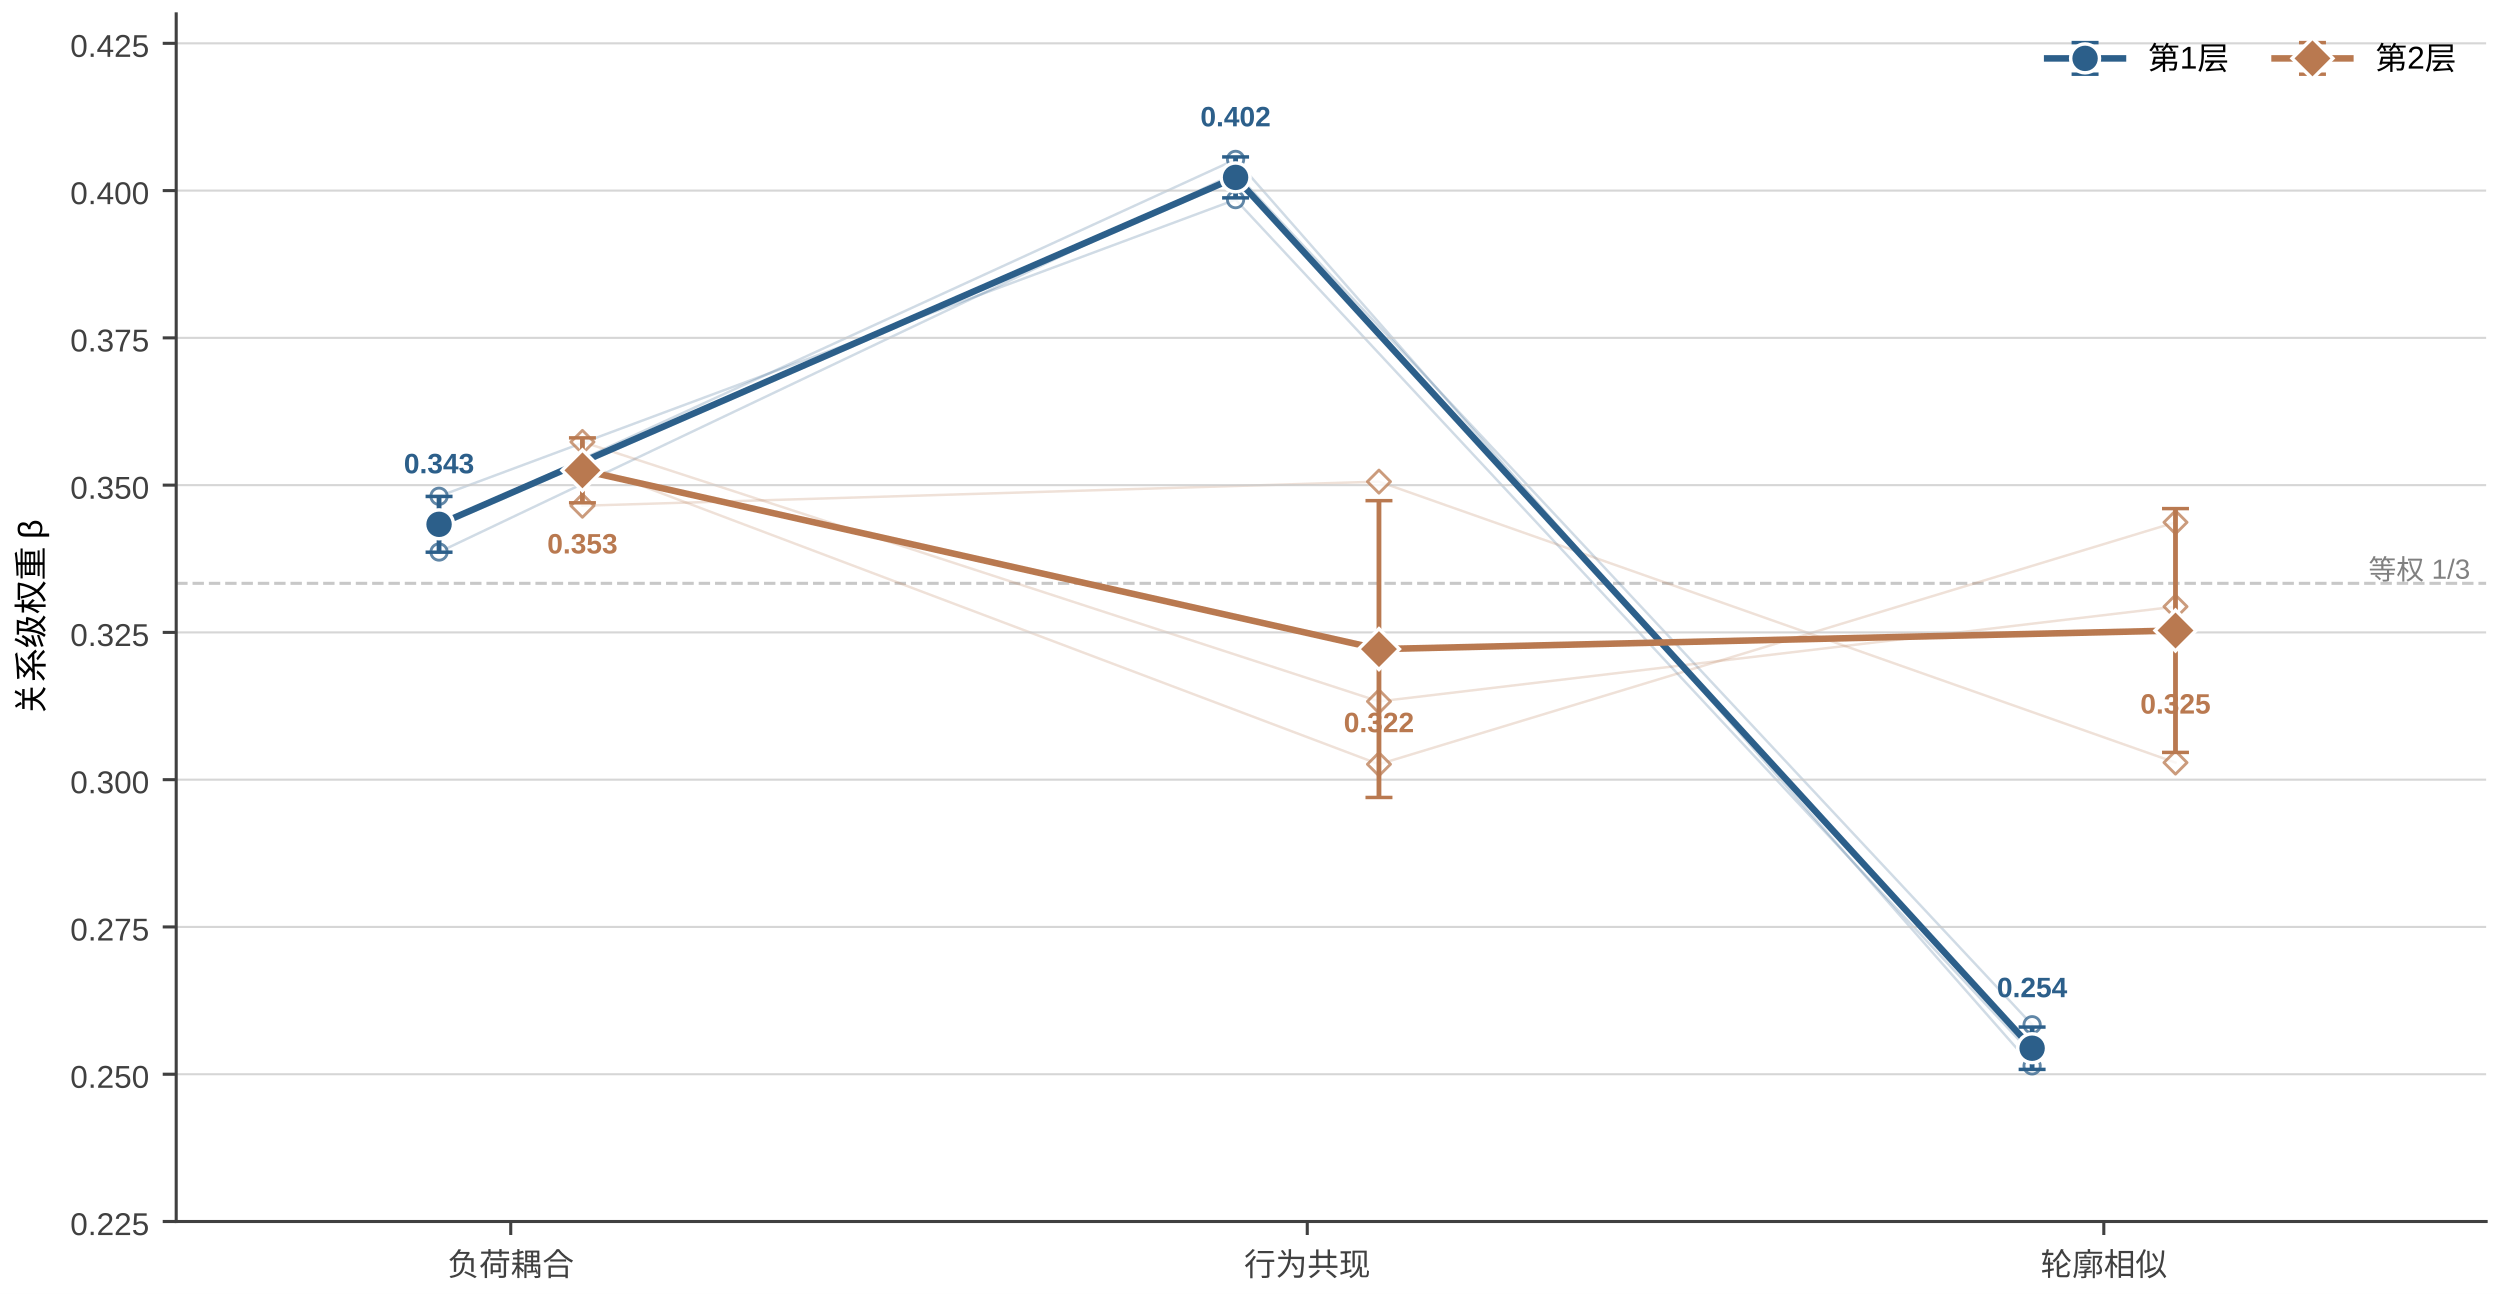
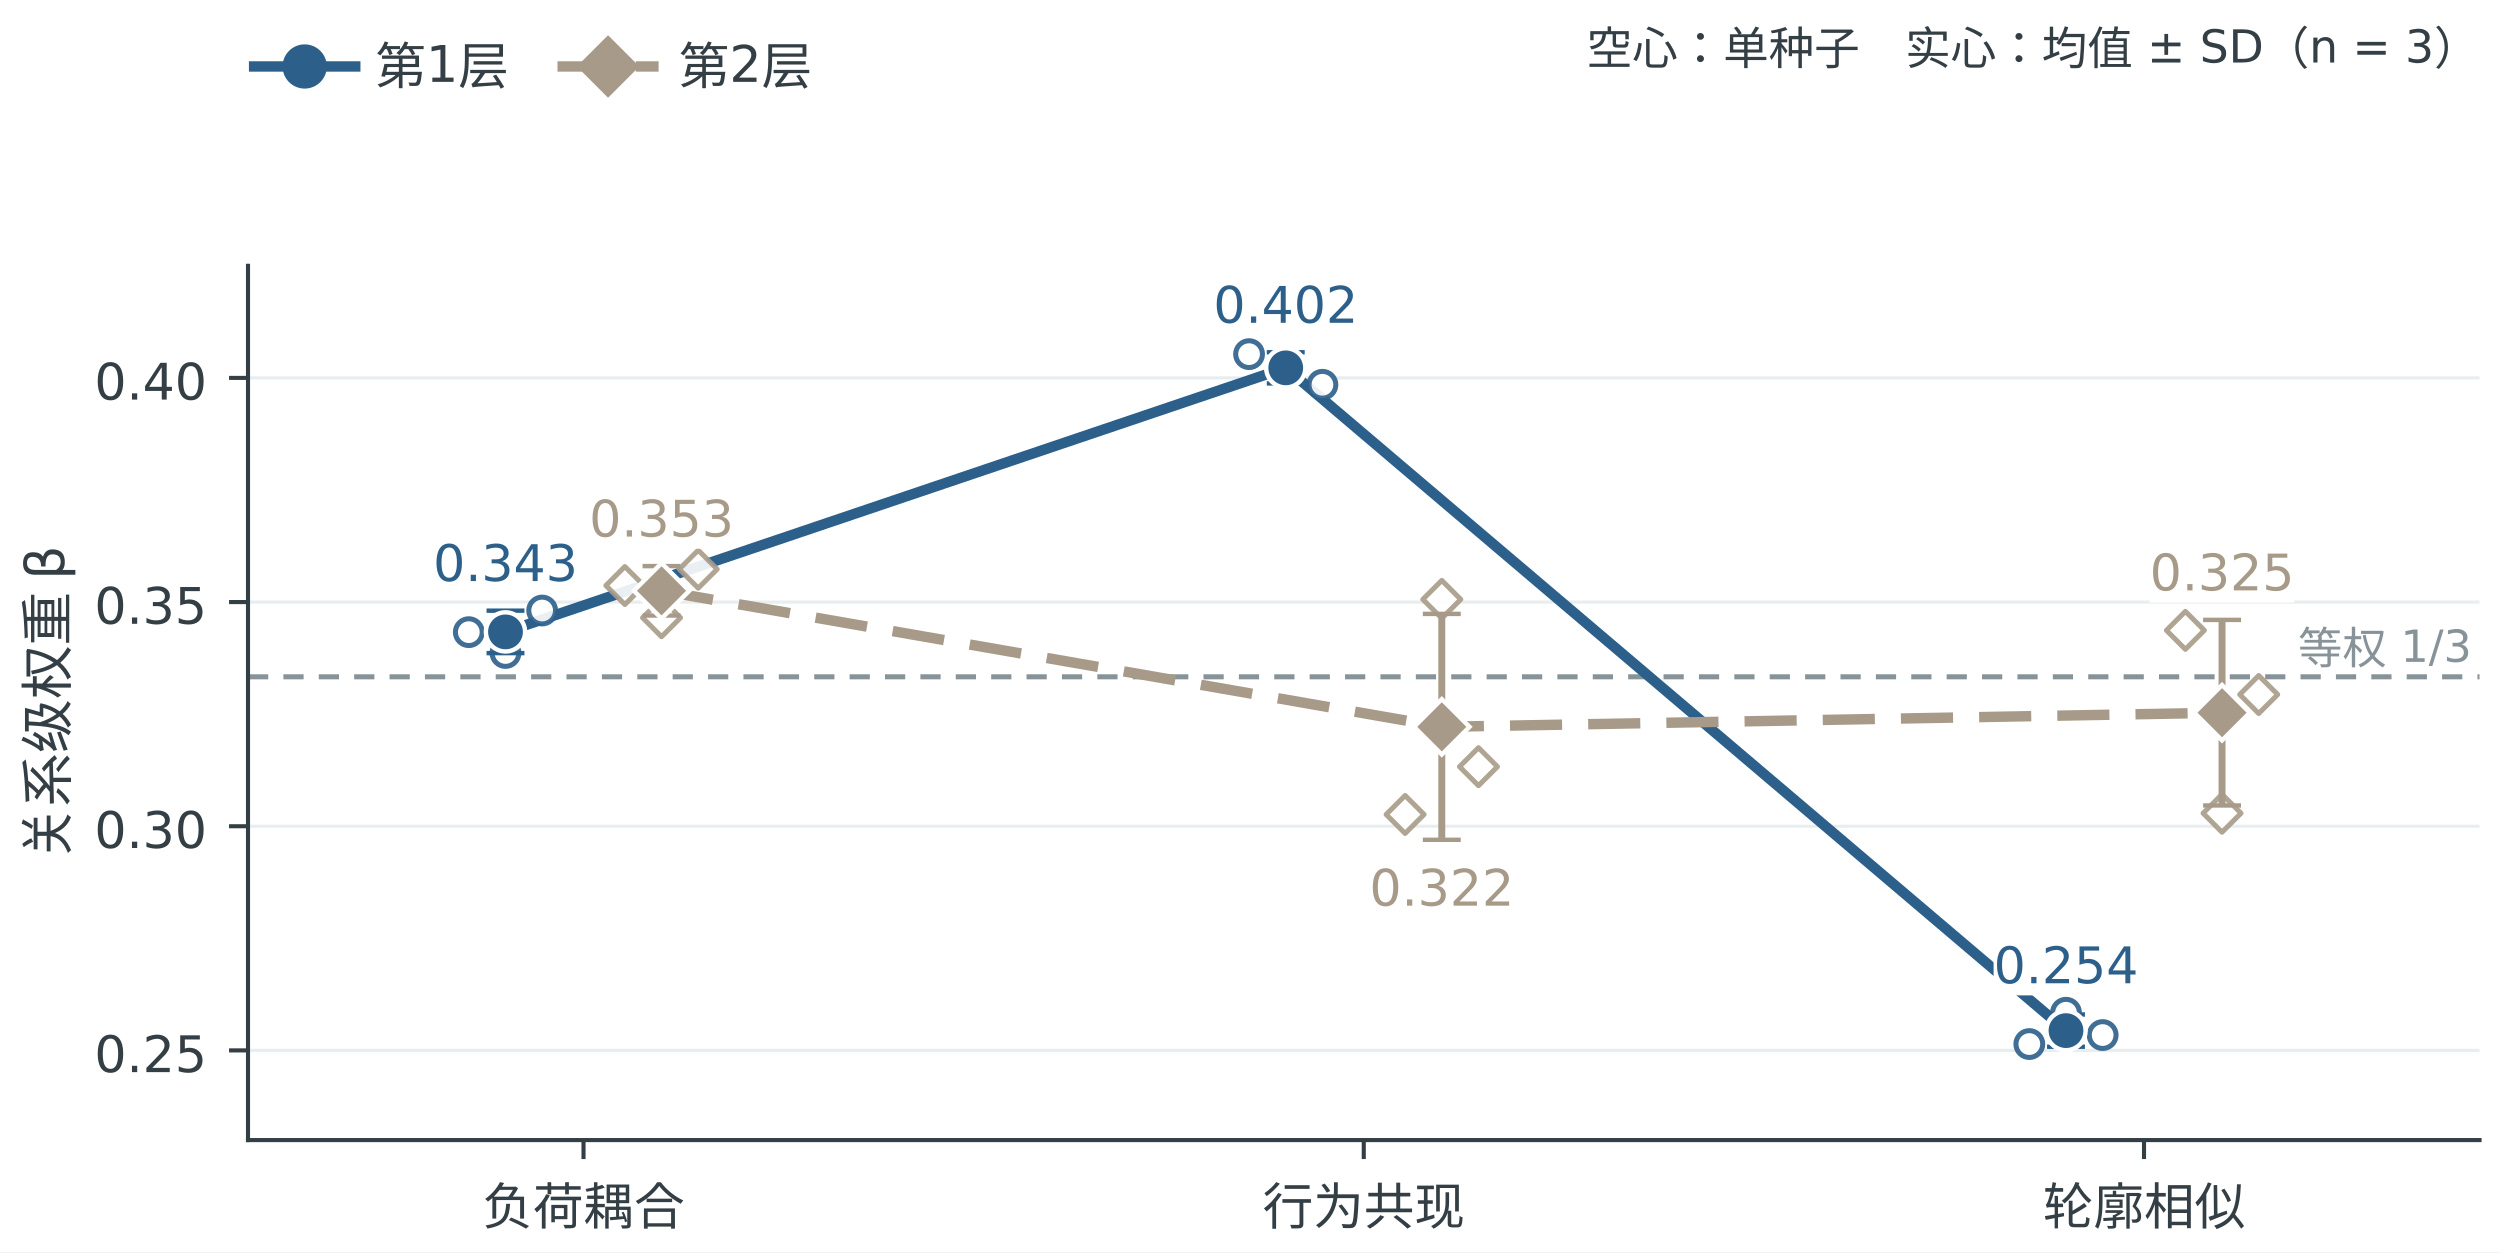
- <svg xmlns="http://www.w3.org/2000/svg" xmlns:xlink="http://www.w3.org/1999/xlink" width="649.2pt" height="336pt" viewBox="0 0 649.2 336" version="1.1">
+ <svg xmlns="http://www.w3.org/2000/svg" xmlns:xlink="http://www.w3.org/1999/xlink" width="395.609pt" height="198.15pt" viewBox="0 0 395.609 198.15" version="1.1">
  <defs>
    <style type="text/css">*{stroke-linejoin: round; stroke-linecap: butt}</style>
  </defs>
  <g id="figure_1">
    <g id="patch_1">
-       <path d="M 0 336 L 649.2 336 L 649.2 0 L 0 0 z " style="fill: #ffffff" />
+       <path d="M 0 198.15  L 395.609 198.15  L 395.609 0  L 0 0  z " style="fill: #ffffff" />
    </g>
    <g id="axes_1">
      <g id="patch_2">
-         <path d="M 45.755 317.2 L 645.6 317.2 L 645.6 3.6 L 45.755 3.6 z " style="fill: #ffffff" />
+         <path d="M 39.245 180.41  L 392.369 180.41  L 392.369 42.062  L 39.245 42.062  z " style="fill: #ffffff" />
      </g>
      <g id="line2d_1">
-         <path d="M 45.755 151.476 L 645.6 151.476 " clip-path="url(#pd5daa76cca)" style="fill: none; stroke-dasharray: 2.96,1.28; stroke-dashoffset: 0; stroke: #c8c8c8; stroke-width: 0.8" />
-       </g>
-       <g id="line2d_2">
-         <path d="M 114.014 136.249 L 320.856 41.389 L 527.699 276.79 " clip-path="url(#pd5daa76cca)" style="fill: none; stroke: #2c5f8a; stroke-opacity: 0.22; stroke-width: 0.65; stroke-linecap: square" />
-       </g>
-       <g id="line2d_3">
-         <path d="M 114.014 143.354 L 320.856 44.972 L 527.699 266.103 " clip-path="url(#pd5daa76cca)" style="fill: none; stroke: #2c5f8a; stroke-opacity: 0.22; stroke-width: 0.65; stroke-linecap: square" />
-       </g>
-       <g id="line2d_4">
-         <path d="M 114.014 128.869 L 320.856 51.841 L 527.699 273.718 " clip-path="url(#pd5daa76cca)" style="fill: none; stroke: #2c5f8a; stroke-opacity: 0.22; stroke-width: 0.65; stroke-linecap: square" />
-       </g>
-       <g id="line2d_5">
-         <path d="M 151.245 120.339 L 358.088 198.457 L 564.931 135.633 " clip-path="url(#pd5daa76cca)" style="fill: none; stroke: #b97950; stroke-opacity: 0.22; stroke-width: 0.65; stroke-linecap: square" />
-       </g>
-       <g id="line2d_6">
-         <path d="M 151.245 131.331 L 358.088 125.067 L 564.931 198.03 " clip-path="url(#pd5daa76cca)" style="fill: none; stroke: #b97950; stroke-opacity: 0.22; stroke-width: 0.65; stroke-linecap: square" />
-       </g>
-       <g id="line2d_7">
-         <path d="M 151.245 114.758 L 358.088 182.147 L 564.931 157.523 " clip-path="url(#pd5daa76cca)" style="fill: none; stroke: #b97950; stroke-opacity: 0.22; stroke-width: 0.65; stroke-linecap: square" />
+         <path d="M 39.245 107.097  L 392.369 107.097  " clip-path="url(#pd8fd4ea7d4)" style="fill: none; stroke-dasharray: 3.2,2.4; stroke-dashoffset: 0; stroke: #879399; stroke-width: 0.8" />
      </g>
      <g id="matplotlib.axis_1">
        <g id="xtick_1">
-           <g id="line2d_8">
+           <g id="line2d_2">
            <defs>
-               <path id="m47d4a06d30" d="M 0 0 L 0 3.5 " style="stroke: #404040; stroke-width: 0.8" />
+               <path id="m398179fef2" d="M 0 0  L 0 3  " style="stroke: #343e45; stroke-width: 0.65" />
            </defs>
            <g>
-               <use xlink:href="#m47d4a06d30" x="132.629" y="317.2" style="fill: #404040; stroke: #404040; stroke-width: 0.8" />
+               <use xlink:href="#m398179fef2" x="92.337" y="180.41" style="fill: #343e45; stroke: #343e45; stroke-width: 0.65" />
            </g>
          </g>
          <g id="text_1">
-             <text style="font-size: 8.2px; font-family: 'PingFang SC', 'Arial', 'Helvetica', 'DejaVu Sans', sans-serif; text-anchor: middle; fill: #404040" x="132.629" y="331.252" transform="rotate(-0 132.6294 331.2515)">负荷耦合</text>
+             <text style="font-size: 8px; font-family: 'PingFang SC', 'Arial Unicode MS', 'DejaVu Sans', sans-serif; text-anchor: middle; fill: #343e45" x="92.337" y="193.79" transform="rotate(-0 92.3373 193.79)">负荷耦合</text>
          </g>
        </g>
        <g id="xtick_2">
-           <g id="line2d_9">
-             <g>
-               <use xlink:href="#m47d4a06d30" x="339.472" y="317.2" style="fill: #404040; stroke: #404040; stroke-width: 0.8" />
+           <g id="line2d_3">
+             <g>
+               <use xlink:href="#m398179fef2" x="215.807" y="180.41" style="fill: #343e45; stroke: #343e45; stroke-width: 0.65" />
            </g>
          </g>
          <g id="text_2">
-             <text style="font-size: 8.2px; font-family: 'PingFang SC', 'Arial', 'Helvetica', 'DejaVu Sans', sans-serif; text-anchor: middle; fill: #404040" x="339.472" y="331.252" transform="rotate(-0 339.4722 331.2515)">行为共现</text>
+             <text style="font-size: 8px; font-family: 'PingFang SC', 'Arial Unicode MS', 'DejaVu Sans', sans-serif; text-anchor: middle; fill: #343e45" x="215.807" y="193.79" transform="rotate(-0 215.8072 193.79)">行为共现</text>
          </g>
        </g>
        <g id="xtick_3">
-           <g id="line2d_10">
-             <g>
-               <use xlink:href="#m47d4a06d30" x="546.315" y="317.2" style="fill: #404040; stroke: #404040; stroke-width: 0.8" />
+           <g id="line2d_4">
+             <g>
+               <use xlink:href="#m398179fef2" x="339.277" y="180.41" style="fill: #343e45; stroke: #343e45; stroke-width: 0.65" />
            </g>
          </g>
          <g id="text_3">
-             <text style="font-size: 8.2px; font-family: 'PingFang SC', 'Arial', 'Helvetica', 'DejaVu Sans', sans-serif; text-anchor: middle; fill: #404040" x="546.315" y="331.252" transform="rotate(-0 546.315 331.2515)">轮廓相似</text>
+             <text style="font-size: 8px; font-family: 'PingFang SC', 'Arial Unicode MS', 'DejaVu Sans', sans-serif; text-anchor: middle; fill: #343e45" x="339.277" y="193.79" transform="rotate(-0 339.2772 193.79)">轮廓相似</text>
          </g>
        </g>
      </g>
      <g id="matplotlib.axis_2">
        <g id="ytick_1">
+           <g id="line2d_5">
+             <path d="M 39.245 166.22  L 392.369 166.22  " clip-path="url(#pd8fd4ea7d4)" style="fill: none; stroke: #e8edf0; stroke-width: 0.5; stroke-linecap: square" />
+           </g>
+           <g id="line2d_6">
+             <defs>
+               <path id="m102db1f73b" d="M 0 0  L -3 0  " style="stroke: #343e45; stroke-width: 0.65" />
+             </defs>
+             <g>
+               <use xlink:href="#m102db1f73b" x="39.245" y="166.22" style="fill: #343e45; stroke: #343e45; stroke-width: 0.65" />
+             </g>
+           </g>
+           <g id="text_4">
+             <text style="font-size: 8px; font-family: 'PingFang SC', 'Arial Unicode MS', 'DejaVu Sans', sans-serif; text-anchor: end; fill: #343e45" x="32.745" y="169.66" transform="rotate(-0 32.74523 169.6605)">0.25</text>
+           </g>
+         </g>
+         <g id="ytick_2">
+           <g id="line2d_7">
+             <path d="M 39.245 130.747  L 392.369 130.747  " clip-path="url(#pd8fd4ea7d4)" style="fill: none; stroke: #e8edf0; stroke-width: 0.5; stroke-linecap: square" />
+           </g>
+           <g id="line2d_8">
+             <g>
+               <use xlink:href="#m102db1f73b" x="39.245" y="130.747" style="fill: #343e45; stroke: #343e45; stroke-width: 0.65" />
+             </g>
+           </g>
+           <g id="text_5">
+             <text style="font-size: 8px; font-family: 'PingFang SC', 'Arial Unicode MS', 'DejaVu Sans', sans-serif; text-anchor: end; fill: #343e45" x="32.745" y="134.187" transform="rotate(-0 32.74523 134.1866)">0.30</text>
+           </g>
+         </g>
+         <g id="ytick_3">
+           <g id="line2d_9">
+             <path d="M 39.245 95.273  L 392.369 95.273  " clip-path="url(#pd8fd4ea7d4)" style="fill: none; stroke: #e8edf0; stroke-width: 0.5; stroke-linecap: square" />
+           </g>
+           <g id="line2d_10">
+             <g>
+               <use xlink:href="#m102db1f73b" x="39.245" y="95.273" style="fill: #343e45; stroke: #343e45; stroke-width: 0.65" />
+             </g>
+           </g>
+           <g id="text_6">
+             <text style="font-size: 8px; font-family: 'PingFang SC', 'Arial Unicode MS', 'DejaVu Sans', sans-serif; text-anchor: end; fill: #343e45" x="32.745" y="98.713" transform="rotate(-0 32.74523 98.71277)">0.35</text>
+           </g>
+         </g>
+         <g id="ytick_4">
          <g id="line2d_11">
-             <path d="M 45.755 317.2 L 645.6 317.2 " clip-path="url(#pd5daa76cca)" style="fill: none; stroke: #c8c8c8; stroke-opacity: 0.75; stroke-width: 0.55; stroke-linecap: square" />
+             <path d="M 39.245 59.799  L 392.369 59.799  " clip-path="url(#pd8fd4ea7d4)" style="fill: none; stroke: #e8edf0; stroke-width: 0.5; stroke-linecap: square" />
          </g>
          <g id="line2d_12">
-             <defs>
-               <path id="m611f88347b" d="M 0 0 L -3.5 0 " style="stroke: #404040; stroke-width: 0.8" />
-             </defs>
-             <g>
-               <use xlink:href="#m611f88347b" x="45.755" y="317.2" style="fill: #404040; stroke: #404040; stroke-width: 0.8" />
-             </g>
-           </g>
-           <g id="text_4">
-             <text style="font-size: 8.2px; font-family: 'PingFang SC', 'Arial', 'Helvetica', 'DejaVu Sans', sans-serif; text-anchor: end; fill: #404040" x="38.755" y="320.726" transform="rotate(-0 38.75544 320.7255)">0.225</text>
-           </g>
-         </g>
-         <g id="ytick_2">
-           <g id="line2d_13">
-             <path d="M 45.755 278.956 L 645.6 278.956 " clip-path="url(#pd5daa76cca)" style="fill: none; stroke: #c8c8c8; stroke-opacity: 0.75; stroke-width: 0.55; stroke-linecap: square" />
-           </g>
-           <g id="line2d_14">
-             <g>
-               <use xlink:href="#m611f88347b" x="45.755" y="278.956" style="fill: #404040; stroke: #404040; stroke-width: 0.8" />
-             </g>
-           </g>
-           <g id="text_5">
-             <text style="font-size: 8.2px; font-family: 'PingFang SC', 'Arial', 'Helvetica', 'DejaVu Sans', sans-serif; text-anchor: end; fill: #404040" x="38.755" y="282.482" transform="rotate(-0 38.75544 282.4817)">0.250</text>
-           </g>
-         </g>
-         <g id="ytick_3">
-           <g id="line2d_15">
-             <path d="M 45.755 240.712 L 645.6 240.712 " clip-path="url(#pd5daa76cca)" style="fill: none; stroke: #c8c8c8; stroke-opacity: 0.75; stroke-width: 0.55; stroke-linecap: square" />
-           </g>
-           <g id="line2d_16">
-             <g>
-               <use xlink:href="#m611f88347b" x="45.755" y="240.712" style="fill: #404040; stroke: #404040; stroke-width: 0.8" />
-             </g>
-           </g>
-           <g id="text_6">
-             <text style="font-size: 8.2px; font-family: 'PingFang SC', 'Arial', 'Helvetica', 'DejaVu Sans', sans-serif; text-anchor: end; fill: #404040" x="38.755" y="244.238" transform="rotate(-0 38.75544 244.2378)">0.275</text>
-           </g>
-         </g>
-         <g id="ytick_4">
-           <g id="line2d_17">
-             <path d="M 45.755 202.468 L 645.6 202.468 " clip-path="url(#pd5daa76cca)" style="fill: none; stroke: #c8c8c8; stroke-opacity: 0.75; stroke-width: 0.55; stroke-linecap: square" />
-           </g>
-           <g id="line2d_18">
-             <g>
-               <use xlink:href="#m611f88347b" x="45.755" y="202.468" style="fill: #404040; stroke: #404040; stroke-width: 0.8" />
+             <g>
+               <use xlink:href="#m102db1f73b" x="39.245" y="59.799" style="fill: #343e45; stroke: #343e45; stroke-width: 0.65" />
            </g>
          </g>
          <g id="text_7">
-             <text style="font-size: 8.2px; font-family: 'PingFang SC', 'Arial', 'Helvetica', 'DejaVu Sans', sans-serif; text-anchor: end; fill: #404040" x="38.755" y="205.994" transform="rotate(-0 38.75544 205.994)">0.300</text>
-           </g>
-         </g>
-         <g id="ytick_5">
-           <g id="line2d_19">
-             <path d="M 45.755 164.224 L 645.6 164.224 " clip-path="url(#pd5daa76cca)" style="fill: none; stroke: #c8c8c8; stroke-opacity: 0.75; stroke-width: 0.55; stroke-linecap: square" />
-           </g>
-           <g id="line2d_20">
-             <g>
-               <use xlink:href="#m611f88347b" x="45.755" y="164.224" style="fill: #404040; stroke: #404040; stroke-width: 0.8" />
-             </g>
-           </g>
-           <g id="text_8">
-             <text style="font-size: 8.2px; font-family: 'PingFang SC', 'Arial', 'Helvetica', 'DejaVu Sans', sans-serif; text-anchor: end; fill: #404040" x="38.755" y="167.75" transform="rotate(-0 38.75544 167.7501)">0.325</text>
-           </g>
-         </g>
-         <g id="ytick_6">
-           <g id="line2d_21">
-             <path d="M 45.755 125.98 L 645.6 125.98 " clip-path="url(#pd5daa76cca)" style="fill: none; stroke: #c8c8c8; stroke-opacity: 0.75; stroke-width: 0.55; stroke-linecap: square" />
-           </g>
-           <g id="line2d_22">
-             <g>
-               <use xlink:href="#m611f88347b" x="45.755" y="125.98" style="fill: #404040; stroke: #404040; stroke-width: 0.8" />
-             </g>
-           </g>
-           <g id="text_9">
-             <text style="font-size: 8.2px; font-family: 'PingFang SC', 'Arial', 'Helvetica', 'DejaVu Sans', sans-serif; text-anchor: end; fill: #404040" x="38.755" y="129.506" transform="rotate(-0 38.75544 129.5063)">0.350</text>
-           </g>
-         </g>
-         <g id="ytick_7">
-           <g id="line2d_23">
-             <path d="M 45.755 87.736 L 645.6 87.736 " clip-path="url(#pd5daa76cca)" style="fill: none; stroke: #c8c8c8; stroke-opacity: 0.75; stroke-width: 0.55; stroke-linecap: square" />
-           </g>
-           <g id="line2d_24">
-             <g>
-               <use xlink:href="#m611f88347b" x="45.755" y="87.736" style="fill: #404040; stroke: #404040; stroke-width: 0.8" />
-             </g>
-           </g>
-           <g id="text_10">
-             <text style="font-size: 8.2px; font-family: 'PingFang SC', 'Arial', 'Helvetica', 'DejaVu Sans', sans-serif; text-anchor: end; fill: #404040" x="38.755" y="91.262" transform="rotate(-0 38.75544 91.26246)">0.375</text>
-           </g>
-         </g>
-         <g id="ytick_8">
-           <g id="line2d_25">
-             <path d="M 45.755 49.493 L 645.6 49.493 " clip-path="url(#pd5daa76cca)" style="fill: none; stroke: #c8c8c8; stroke-opacity: 0.75; stroke-width: 0.55; stroke-linecap: square" />
-           </g>
-           <g id="line2d_26">
-             <g>
-               <use xlink:href="#m611f88347b" x="45.755" y="49.493" style="fill: #404040; stroke: #404040; stroke-width: 0.8" />
-             </g>
-           </g>
-           <g id="text_11">
-             <text style="font-size: 8.2px; font-family: 'PingFang SC', 'Arial', 'Helvetica', 'DejaVu Sans', sans-serif; text-anchor: end; fill: #404040" x="38.755" y="53.019" transform="rotate(-0 38.75544 53.01861)">0.400</text>
-           </g>
-         </g>
-         <g id="ytick_9">
-           <g id="line2d_27">
-             <path d="M 45.755 11.249 L 645.6 11.249 " clip-path="url(#pd5daa76cca)" style="fill: none; stroke: #c8c8c8; stroke-opacity: 0.75; stroke-width: 0.55; stroke-linecap: square" />
-           </g>
-           <g id="line2d_28">
-             <g>
-               <use xlink:href="#m611f88347b" x="45.755" y="11.249" style="fill: #404040; stroke: #404040; stroke-width: 0.8" />
-             </g>
-           </g>
-           <g id="text_12">
-             <text style="font-size: 8.2px; font-family: 'PingFang SC', 'Arial', 'Helvetica', 'DejaVu Sans', sans-serif; text-anchor: end; fill: #404040" x="38.755" y="14.775" transform="rotate(-0 38.75544 14.77477)">0.425</text>
-           </g>
-         </g>
-         <g id="text_13">
-           <text style="font-size: 8.8px; font-family: 'PingFang SC', 'Arial', 'Helvetica', 'DejaVu Sans', sans-serif; text-anchor: middle" x="11.168" y="160.4" transform="rotate(-90 11.168 160.3998)">关系级权重 β</text>
-         </g>
+             <text style="font-size: 8px; font-family: 'PingFang SC', 'Arial Unicode MS', 'DejaVu Sans', sans-serif; text-anchor: end; fill: #343e45" x="32.745" y="63.239" transform="rotate(-0 32.74523 63.23892)">0.40</text>
+           </g>
+         </g>
+         <g id="text_8">
+           <text style="font-size: 8.5px; font-family: 'PingFang SC', 'Arial Unicode MS', 'DejaVu Sans', sans-serif; text-anchor: middle; fill: #343e45" x="10.55" y="111.236" transform="rotate(-90 10.55 111.236)">关系级权重 β</text>
+         </g>
+       </g>
+       <g id="line2d_13">
+         <path d="M 79.99 99.993  L 203.46 58.21  L 326.93 163.089  " clip-path="url(#pd8fd4ea7d4)" style="fill: none; stroke: #2c5f8a; stroke-width: 1.65; stroke-linecap: square" />
+       </g>
+       <g id="line2d_14">
+         <path d="M 104.684 93.493  L 228.154 115.019  L 351.624 112.78  " clip-path="url(#pd8fd4ea7d4)" style="fill: none; stroke-dasharray: 8.25,4.125; stroke-dashoffset: 0; stroke: #a89a88; stroke-width: 1.65" />
+       </g>
+       <g id="patch_3">
+         <path d="M 39.245 180.41  L 39.245 42.062  " style="fill: none; stroke: #343e45; stroke-width: 0.65; stroke-linejoin: miter; stroke-linecap: square" />
+       </g>
+       <g id="patch_4">
+         <path d="M 39.245 180.41  L 392.369 180.41  " style="fill: none; stroke: #343e45; stroke-width: 0.65; stroke-linejoin: miter; stroke-linecap: square" />
+       </g>
+       <g id="text_9">
+         <text style="font-size: 7px; font-family: 'PingFang SC', 'Arial Unicode MS', 'DejaVu Sans', sans-serif; text-anchor: end; fill: #879399" x="391.135" y="105.053" transform="rotate(-0 391.1345 105.0532)">等权 1/3</text>
      </g>
      <g id="PathCollection_1">
        <defs>
-           <path id="m53125a7968" d="M 0 2.121 C 0.563 2.121 1.102 1.898 1.5 1.5 C 1.898 1.102 2.121 0.563 2.121 0 C 2.121 -0.563 1.898 -1.102 1.5 -1.5 C 1.102 -1.898 0.563 -2.121 0 -2.121 C -0.563 -2.121 -1.102 -1.898 -1.5 -1.5 C -1.898 -1.102 -2.121 -0.563 -2.121 0 C -2.121 0.563 -1.898 1.102 -1.5 1.5 C -1.102 1.898 -0.563 2.121 0 2.121 z " style="stroke: #2c5f8a; stroke-opacity: 0.75; stroke-width: 0.75" />
-         </defs>
-         <g clip-path="url(#pd5daa76cca)">
-           <use xlink:href="#m53125a7968" x="114.014" y="136.249" style="fill: #ffffff; fill-opacity: 0.75; stroke: #2c5f8a; stroke-opacity: 0.75; stroke-width: 0.75" />
-           <use xlink:href="#m53125a7968" x="320.856" y="41.389" style="fill: #ffffff; fill-opacity: 0.75; stroke: #2c5f8a; stroke-opacity: 0.75; stroke-width: 0.75" />
-           <use xlink:href="#m53125a7968" x="527.699" y="276.79" style="fill: #ffffff; fill-opacity: 0.75; stroke: #2c5f8a; stroke-opacity: 0.75; stroke-width: 0.75" />
+           <path id="ma3644c5099" d="M 0 2.121  C 0.563 2.121 1.102 1.898 1.5 1.5  C 1.898 1.102 2.121 0.563 2.121 0  C 2.121 -0.563 1.898 -1.102 1.5 -1.5  C 1.102 -1.898 0.563 -2.121 0 -2.121  C -0.563 -2.121 -1.102 -1.898 -1.5 -1.5  C -1.898 -1.102 -2.121 -0.563 -2.121 0  C -2.121 0.563 -1.898 1.102 -1.5 1.5  C -1.102 1.898 -0.563 2.121 0 2.121  z " style="stroke: #2c5f8a; stroke-opacity: 0.9; stroke-width: 0.8" />
+         </defs>
+         <g clip-path="url(#pd8fd4ea7d4)">
+           <use xlink:href="#ma3644c5099" x="74.187" y="100.035" style="fill: #ffffff; fill-opacity: 0.9; stroke: #2c5f8a; stroke-opacity: 0.9; stroke-width: 0.8" />
+           <use xlink:href="#ma3644c5099" x="197.657" y="56.041" style="fill: #ffffff; fill-opacity: 0.9; stroke: #2c5f8a; stroke-opacity: 0.9; stroke-width: 0.8" />
+           <use xlink:href="#ma3644c5099" x="321.127" y="165.216" style="fill: #ffffff; fill-opacity: 0.9; stroke: #2c5f8a; stroke-opacity: 0.9; stroke-width: 0.8" />
        </g>
      </g>
      <g id="PathCollection_2">
-         <g clip-path="url(#pd5daa76cca)">
-           <use xlink:href="#m53125a7968" x="114.014" y="143.354" style="fill: #ffffff; fill-opacity: 0.75; stroke: #2c5f8a; stroke-opacity: 0.75; stroke-width: 0.75" />
-           <use xlink:href="#m53125a7968" x="320.856" y="44.972" style="fill: #ffffff; fill-opacity: 0.75; stroke: #2c5f8a; stroke-opacity: 0.75; stroke-width: 0.75" />
-           <use xlink:href="#m53125a7968" x="527.699" y="266.103" style="fill: #ffffff; fill-opacity: 0.75; stroke: #2c5f8a; stroke-opacity: 0.75; stroke-width: 0.75" />
+         <g clip-path="url(#pd8fd4ea7d4)">
+           <use xlink:href="#ma3644c5099" x="79.99" y="103.33" style="fill: #ffffff; fill-opacity: 0.9; stroke: #2c5f8a; stroke-opacity: 0.9; stroke-width: 0.8" />
+           <use xlink:href="#ma3644c5099" x="203.46" y="57.702" style="fill: #ffffff; fill-opacity: 0.9; stroke: #2c5f8a; stroke-opacity: 0.9; stroke-width: 0.8" />
+           <use xlink:href="#ma3644c5099" x="326.93" y="160.26" style="fill: #ffffff; fill-opacity: 0.9; stroke: #2c5f8a; stroke-opacity: 0.9; stroke-width: 0.8" />
        </g>
      </g>
      <g id="PathCollection_3">
-         <g clip-path="url(#pd5daa76cca)">
-           <use xlink:href="#m53125a7968" x="114.014" y="128.869" style="fill: #ffffff; fill-opacity: 0.75; stroke: #2c5f8a; stroke-opacity: 0.75; stroke-width: 0.75" />
-           <use xlink:href="#m53125a7968" x="320.856" y="51.841" style="fill: #ffffff; fill-opacity: 0.75; stroke: #2c5f8a; stroke-opacity: 0.75; stroke-width: 0.75" />
-           <use xlink:href="#m53125a7968" x="527.699" y="273.718" style="fill: #ffffff; fill-opacity: 0.75; stroke: #2c5f8a; stroke-opacity: 0.75; stroke-width: 0.75" />
+         <g clip-path="url(#pd8fd4ea7d4)">
+           <use xlink:href="#ma3644c5099" x="85.793" y="96.612" style="fill: #ffffff; fill-opacity: 0.9; stroke: #2c5f8a; stroke-opacity: 0.9; stroke-width: 0.8" />
+           <use xlink:href="#ma3644c5099" x="209.263" y="60.888" style="fill: #ffffff; fill-opacity: 0.9; stroke: #2c5f8a; stroke-opacity: 0.9; stroke-width: 0.8" />
+           <use xlink:href="#ma3644c5099" x="332.733" y="163.791" style="fill: #ffffff; fill-opacity: 0.9; stroke: #2c5f8a; stroke-opacity: 0.9; stroke-width: 0.8" />
        </g>
      </g>
      <g id="PathCollection_4">
        <defs>
-           <path id="m527e3c82f4" d="M -0 3 L 3 0 L 0 -3 L -3 -0 z " style="stroke: #b97950; stroke-opacity: 0.75; stroke-width: 0.75" />
-         </defs>
-         <g clip-path="url(#pd5daa76cca)">
-           <use xlink:href="#m527e3c82f4" x="151.245" y="120.339" style="fill: #ffffff; fill-opacity: 0.75; stroke: #b97950; stroke-opacity: 0.75; stroke-width: 0.75" />
-           <use xlink:href="#m527e3c82f4" x="358.088" y="198.457" style="fill: #ffffff; fill-opacity: 0.75; stroke: #b97950; stroke-opacity: 0.75; stroke-width: 0.75" />
-           <use xlink:href="#m527e3c82f4" x="564.931" y="135.633" style="fill: #ffffff; fill-opacity: 0.75; stroke: #b97950; stroke-opacity: 0.75; stroke-width: 0.75" />
+           <path id="m8db4e1eff4" d="M -0 3  L 3 0  L 0 -3  L -3 -0  z " style="stroke: #a89a88; stroke-opacity: 0.9; stroke-width: 0.8" />
+         </defs>
+         <g clip-path="url(#pd8fd4ea7d4)">
+           <use xlink:href="#m8db4e1eff4" x="98.881" y="92.657" style="fill: #ffffff; fill-opacity: 0.9; stroke: #a89a88; stroke-opacity: 0.9; stroke-width: 0.8" />
+           <use xlink:href="#m8db4e1eff4" x="222.351" y="128.886" style="fill: #ffffff; fill-opacity: 0.9; stroke: #a89a88; stroke-opacity: 0.9; stroke-width: 0.8" />
+           <use xlink:href="#m8db4e1eff4" x="345.821" y="99.749" style="fill: #ffffff; fill-opacity: 0.9; stroke: #a89a88; stroke-opacity: 0.9; stroke-width: 0.8" />
        </g>
      </g>
      <g id="PathCollection_5">
-         <g clip-path="url(#pd5daa76cca)">
-           <use xlink:href="#m527e3c82f4" x="151.245" y="131.331" style="fill: #ffffff; fill-opacity: 0.75; stroke: #b97950; stroke-opacity: 0.75; stroke-width: 0.75" />
-           <use xlink:href="#m527e3c82f4" x="358.088" y="125.067" style="fill: #ffffff; fill-opacity: 0.75; stroke: #b97950; stroke-opacity: 0.75; stroke-width: 0.75" />
-           <use xlink:href="#m527e3c82f4" x="564.931" y="198.03" style="fill: #ffffff; fill-opacity: 0.75; stroke: #b97950; stroke-opacity: 0.75; stroke-width: 0.75" />
+         <g clip-path="url(#pd8fd4ea7d4)">
+           <use xlink:href="#m8db4e1eff4" x="104.684" y="97.754" style="fill: #ffffff; fill-opacity: 0.9; stroke: #a89a88; stroke-opacity: 0.9; stroke-width: 0.8" />
+           <use xlink:href="#m8db4e1eff4" x="228.154" y="94.849" style="fill: #ffffff; fill-opacity: 0.9; stroke: #a89a88; stroke-opacity: 0.9; stroke-width: 0.8" />
+           <use xlink:href="#m8db4e1eff4" x="351.624" y="128.689" style="fill: #ffffff; fill-opacity: 0.9; stroke: #a89a88; stroke-opacity: 0.9; stroke-width: 0.8" />
        </g>
      </g>
      <g id="PathCollection_6">
-         <g clip-path="url(#pd5daa76cca)">
-           <use xlink:href="#m527e3c82f4" x="151.245" y="114.758" style="fill: #ffffff; fill-opacity: 0.75; stroke: #b97950; stroke-opacity: 0.75; stroke-width: 0.75" />
-           <use xlink:href="#m527e3c82f4" x="358.088" y="182.147" style="fill: #ffffff; fill-opacity: 0.75; stroke: #b97950; stroke-opacity: 0.75; stroke-width: 0.75" />
-           <use xlink:href="#m527e3c82f4" x="564.931" y="157.523" style="fill: #ffffff; fill-opacity: 0.75; stroke: #b97950; stroke-opacity: 0.75; stroke-width: 0.75" />
-         </g>
-       </g>
-       <g id="patch_3">
-         <path d="M 45.755 317.2 L 45.755 3.6 " style="fill: none; stroke: #404040; stroke-width: 0.8; stroke-linejoin: miter; stroke-linecap: square" />
-       </g>
-       <g id="patch_4">
-         <path d="M 45.755 317.2 L 645.6 317.2 " style="fill: none; stroke: #404040; stroke-width: 0.8; stroke-linejoin: miter; stroke-linecap: square" />
+         <g clip-path="url(#pd8fd4ea7d4)">
+           <use xlink:href="#m8db4e1eff4" x="110.487" y="90.068" style="fill: #ffffff; fill-opacity: 0.9; stroke: #a89a88; stroke-opacity: 0.9; stroke-width: 0.8" />
+           <use xlink:href="#m8db4e1eff4" x="233.957" y="121.322" style="fill: #ffffff; fill-opacity: 0.9; stroke: #a89a88; stroke-opacity: 0.9; stroke-width: 0.8" />
+           <use xlink:href="#m8db4e1eff4" x="357.427" y="109.902" style="fill: #ffffff; fill-opacity: 0.9; stroke: #a89a88; stroke-opacity: 0.9; stroke-width: 0.8" />
+         </g>
+       </g>
+       <g id="LineCollection_1">
+         <path d="M 79.99 103.352  L 79.99 96.634  " clip-path="url(#pd8fd4ea7d4)" style="fill: none; stroke: #2c5f8a; stroke-width: 1.1" />
+         <path d="M 203.46 60.674  L 203.46 55.747  " clip-path="url(#pd8fd4ea7d4)" style="fill: none; stroke: #2c5f8a; stroke-width: 1.1" />
+         <path d="M 326.93 165.641  L 326.93 160.537  " clip-path="url(#pd8fd4ea7d4)" style="fill: none; stroke: #2c5f8a; stroke-width: 1.1" />
+       </g>
+       <g id="line2d_15">
+         <defs>
+           <path id="m8dcba0a417" d="M 3 0  L -3 -0  " style="stroke: #2c5f8a; stroke-width: 0.7" />
+         </defs>
+         <g clip-path="url(#pd8fd4ea7d4)">
+           <use xlink:href="#m8dcba0a417" x="79.99" y="103.352" style="fill: #2c5f8a; stroke: #2c5f8a; stroke-width: 0.7" />
+           <use xlink:href="#m8dcba0a417" x="203.46" y="60.674" style="fill: #2c5f8a; stroke: #2c5f8a; stroke-width: 0.7" />
+           <use xlink:href="#m8dcba0a417" x="326.93" y="165.641" style="fill: #2c5f8a; stroke: #2c5f8a; stroke-width: 0.7" />
+         </g>
+       </g>
+       <g id="line2d_16">
+         <g clip-path="url(#pd8fd4ea7d4)">
+           <use xlink:href="#m8dcba0a417" x="79.99" y="96.634" style="fill: #2c5f8a; stroke: #2c5f8a; stroke-width: 0.7" />
+           <use xlink:href="#m8dcba0a417" x="203.46" y="55.747" style="fill: #2c5f8a; stroke: #2c5f8a; stroke-width: 0.7" />
+           <use xlink:href="#m8dcba0a417" x="326.93" y="160.537" style="fill: #2c5f8a; stroke: #2c5f8a; stroke-width: 0.7" />
+         </g>
+       </g>
+       <g id="LineCollection_2">
+         <path d="M 104.684 97.404  L 104.684 89.582  " clip-path="url(#pd8fd4ea7d4)" style="fill: none; stroke: #a89a88; stroke-width: 1.1" />
+         <path d="M 228.154 132.892  L 228.154 97.147  " clip-path="url(#pd8fd4ea7d4)" style="fill: none; stroke: #a89a88; stroke-width: 1.1" />
+         <path d="M 351.624 127.463  L 351.624 98.097  " clip-path="url(#pd8fd4ea7d4)" style="fill: none; stroke: #a89a88; stroke-width: 1.1" />
+       </g>
+       <g id="line2d_17">
+         <defs>
+           <path id="mbbc4bd8112" d="M 3 0  L -3 -0  " style="stroke: #a89a88; stroke-width: 0.7" />
+         </defs>
+         <g clip-path="url(#pd8fd4ea7d4)">
+           <use xlink:href="#mbbc4bd8112" x="104.684" y="97.404" style="fill: #a89a88; stroke: #a89a88; stroke-width: 0.7" />
+           <use xlink:href="#mbbc4bd8112" x="228.154" y="132.892" style="fill: #a89a88; stroke: #a89a88; stroke-width: 0.7" />
+           <use xlink:href="#mbbc4bd8112" x="351.624" y="127.463" style="fill: #a89a88; stroke: #a89a88; stroke-width: 0.7" />
+         </g>
+       </g>
+       <g id="line2d_18">
+         <g clip-path="url(#pd8fd4ea7d4)">
+           <use xlink:href="#mbbc4bd8112" x="104.684" y="89.582" style="fill: #a89a88; stroke: #a89a88; stroke-width: 0.7" />
+           <use xlink:href="#mbbc4bd8112" x="228.154" y="97.147" style="fill: #a89a88; stroke: #a89a88; stroke-width: 0.7" />
+           <use xlink:href="#mbbc4bd8112" x="351.624" y="98.097" style="fill: #a89a88; stroke: #a89a88; stroke-width: 0.7" />
+         </g>
+       </g>
+       <g id="line2d_19">
+         <defs>
+           <path id="m2c09cfecea" d="M 0 3.1  C 0.822 3.1 1.611 2.773 2.192 2.192  C 2.773 1.611 3.1 0.822 3.1 0  C 3.1 -0.822 2.773 -1.611 2.192 -2.192  C 1.611 -2.773 0.822 -3.1 0 -3.1  C -0.822 -3.1 -1.611 -2.773 -2.192 -2.192  C -2.773 -1.611 -3.1 -0.822 -3.1 0  C -3.1 0.822 -2.773 1.611 -2.192 2.192  C -1.611 2.773 -0.822 3.1 0 3.1  z " style="stroke: #ffffff; stroke-width: 0.7" />
+         </defs>
+         <g clip-path="url(#pd8fd4ea7d4)">
+           <use xlink:href="#m2c09cfecea" x="79.99" y="99.993" style="fill: #2c5f8a; stroke: #ffffff; stroke-width: 0.7" />
+           <use xlink:href="#m2c09cfecea" x="203.46" y="58.21" style="fill: #2c5f8a; stroke: #ffffff; stroke-width: 0.7" />
+           <use xlink:href="#m2c09cfecea" x="326.93" y="163.089" style="fill: #2c5f8a; stroke: #ffffff; stroke-width: 0.7" />
+         </g>
+       </g>
+       <g id="line2d_20">
+         <defs>
+           <path id="mc3f38f36b5" d="M -0 4.384  L 4.384 0  L 0 -4.384  L -4.384 -0  z " style="stroke: #ffffff; stroke-width: 0.7; stroke-linejoin: miter" />
+         </defs>
+         <g clip-path="url(#pd8fd4ea7d4)">
+           <use xlink:href="#mc3f38f36b5" x="104.684" y="93.493" style="fill: #a89a88; stroke: #ffffff; stroke-width: 0.7; stroke-linejoin: miter" />
+           <use xlink:href="#mc3f38f36b5" x="228.154" y="115.019" style="fill: #a89a88; stroke: #ffffff; stroke-width: 0.7; stroke-linejoin: miter" />
+           <use xlink:href="#mc3f38f36b5" x="351.624" y="112.78" style="fill: #a89a88; stroke: #ffffff; stroke-width: 0.7; stroke-linejoin: miter" />
+         </g>
+       </g>
+       <g id="text_10">
+         <g id="patch_5">
+           <path d="M 68.534 93.865  L 91.447 93.865  L 91.447 84.265  L 68.534 84.265  z " style="fill: #ffffff" />
+         </g>
+         <text style="font-size: 8px; font-family: 'PingFang SC', 'Arial Unicode MS', 'DejaVu Sans', sans-serif; text-anchor: middle; fill: #2c5f8a" x="79.99" y="91.945" transform="rotate(-0 79.99031 91.94508)">0.343</text>
+       </g>
+       <g id="text_11">
+         <g id="patch_6">
+           <path d="M 192.004 53  L 214.916 53  L 214.916 43.4  L 192.004 43.4  z " style="fill: #ffffff" />
+         </g>
+         <text style="font-size: 8px; font-family: 'PingFang SC', 'Arial Unicode MS', 'DejaVu Sans', sans-serif; text-anchor: middle; fill: #2c5f8a" x="203.46" y="51.08" transform="rotate(-0 203.4602 51.07955)">0.402</text>
+       </g>
+       <g id="text_12">
+         <g id="patch_7">
+           <path d="M 315.474 157.512  L 338.386 157.512  L 338.386 147.912  L 315.474 147.912  z " style="fill: #ffffff" />
+         </g>
+         <text style="font-size: 8px; font-family: 'PingFang SC', 'Arial Unicode MS', 'DejaVu Sans', sans-serif; text-anchor: middle; fill: #2c5f8a" x="326.93" y="155.592" transform="rotate(-0 326.9302 155.5922)">0.254</text>
+       </g>
+       <g id="text_13">
+         <g id="patch_8">
+           <path d="M 93.228 86.835  L 116.141 86.835  L 116.141 77.235  L 93.228 77.235  z " style="fill: #ffffff" />
+         </g>
+         <text style="font-size: 8px; font-family: 'PingFang SC', 'Arial Unicode MS', 'DejaVu Sans', sans-serif; text-anchor: middle; fill: #a89a88" x="104.684" y="84.915" transform="rotate(-0 104.6843 84.91474)">0.353</text>
      </g>
      <g id="text_14">
-         <text style="font-size: 7.2px; font-family: 'PingFang SC', 'Arial', 'Helvetica', 'DejaVu Sans', sans-serif; text-anchor: end; fill: #808080" x="641.463" y="150.468" transform="rotate(-0 641.4627 150.4682)">等权 1/3</text>
+         <g id="patch_9">
+           <path d="M 216.698 145.239  L 239.61 145.239  L 239.61 135.639  L 216.698 135.639  z " style="fill: #ffffff" />
+         </g>
+         <text style="font-size: 8px; font-family: 'PingFang SC', 'Arial Unicode MS', 'DejaVu Sans', sans-serif; text-anchor: middle; fill: #a89a88" x="228.154" y="143.319" transform="rotate(-0 228.1542 143.319)">0.322</text>
      </g>
      <g id="text_15">
-         <text style="font-weight: 700; font-size: 7.3px; font-family: 'PingFang SC', 'Arial', 'Helvetica', 'DejaVu Sans', sans-serif; text-anchor: middle; fill: #2c5f8a" x="114.014" y="122.897" transform="rotate(-0 114.0136 122.8972)">0.343</text>
-       </g>
-       <g id="text_16">
-         <text style="font-weight: 700; font-size: 7.3px; font-family: 'PingFang SC', 'Arial', 'Helvetica', 'DejaVu Sans', sans-serif; text-anchor: middle; fill: #2c5f8a" x="320.856" y="32.807" transform="rotate(-0 320.8563 32.8074)">0.402</text>
+         <g id="patch_10">
+           <path d="M 340.168 95.35  L 363.08 95.35  L 363.08 85.75  L 340.168 85.75  z " style="fill: #ffffff" />
+         </g>
+         <text style="font-size: 8px; font-family: 'PingFang SC', 'Arial Unicode MS', 'DejaVu Sans', sans-serif; text-anchor: middle; fill: #a89a88" x="351.624" y="93.43" transform="rotate(-0 351.6242 93.42994)">0.325</text>
+       </g>
+     </g>
+     <g id="text_16">
+       <text style="font-size: 7.2px; font-family: 'PingFang SC', 'Arial Unicode MS', 'DejaVu Sans', sans-serif; text-anchor: end; fill: #343e45" x="392.369" y="10.22" transform="rotate(-0 392.3692 10.22)">空心：单种子　实心：均值 ± SD（n = 3）</text>
+     </g>
+     <g id="legend_1">
+       <g id="line2d_21">
+         <path d="M 40.214 10.52  L 48.214 10.52  L 56.214 10.52  " style="fill: none; stroke: #2c5f8a; stroke-width: 1.65; stroke-linecap: square" />
+         <defs>
+           <path id="m6a846fcb00" d="M 0 3  C 0.796 3 1.559 2.684 2.121 2.121  C 2.684 1.559 3 0.796 3 0  C 3 -0.796 2.684 -1.559 2.121 -2.121  C 1.559 -2.684 0.796 -3 0 -3  C -0.796 -3 -1.559 -2.684 -2.121 -2.121  C -2.684 -1.559 -3 -0.796 -3 0  C -3 0.796 -2.684 1.559 -2.121 2.121  C -1.559 2.684 -0.796 3 0 3  z " style="stroke: #2c5f8a" />
+         </defs>
+         <g>
+           <use xlink:href="#m6a846fcb00" x="48.214" y="10.52" style="fill: #2c5f8a; stroke: #2c5f8a" />
+         </g>
      </g>
      <g id="text_17">
-         <text style="font-weight: 700; font-size: 7.3px; font-family: 'PingFang SC', 'Arial', 'Helvetica', 'DejaVu Sans', sans-serif; text-anchor: middle; fill: #2c5f8a" x="527.699" y="258.944" transform="rotate(-0 527.6991 258.9439)">0.254</text>
+         <text style="font-size: 8px; font-family: 'PingFang SC', 'Arial Unicode MS', 'DejaVu Sans', sans-serif; text-anchor: start; fill: #343e45" x="59.414" y="13.32" transform="rotate(-0 59.41363 13.32)">第1层</text>
+       </g>
+       <g id="line2d_22">
+         <path d="M 88.221 10.52  L 96.221 10.52  L 104.221 10.52  " style="fill: none; stroke-dasharray: 8.25,4.125; stroke-dashoffset: 0; stroke: #a89a88; stroke-width: 1.65" />
+         <defs>
+           <path id="md240954dd8" d="M -0 4.243  L 4.243 0  L 0 -4.243  L -4.243 -0  z " style="stroke: #a89a88; stroke-linejoin: miter" />
+         </defs>
+         <g>
+           <use xlink:href="#md240954dd8" x="96.221" y="10.52" style="fill: #a89a88; stroke: #a89a88; stroke-linejoin: miter" />
+         </g>
      </g>
      <g id="text_18">
-         <text style="font-weight: 700; font-size: 7.3px; font-family: 'PingFang SC', 'Arial', 'Helvetica', 'DejaVu Sans', sans-serif; text-anchor: middle; fill: #b97950" x="151.245" y="143.718" transform="rotate(-0 151.2453 143.7183)">0.353</text>
-       </g>
-       <g id="text_19">
-         <text style="font-weight: 700; font-size: 7.3px; font-family: 'PingFang SC', 'Arial', 'Helvetica', 'DejaVu Sans', sans-serif; text-anchor: middle; fill: #b97950" x="358.088" y="190.133" transform="rotate(-0 358.088 190.1325)">0.322</text>
-       </g>
-       <g id="text_20">
-         <text style="font-weight: 700; font-size: 7.3px; font-family: 'PingFang SC', 'Arial', 'Helvetica', 'DejaVu Sans', sans-serif; text-anchor: middle; fill: #b97950" x="564.931" y="185.304" transform="rotate(-0 564.9308 185.3044)">0.325</text>
-       </g>
-       <g id="LineCollection_1">
-         <path d="M 114.014 143.4 L 114.014 128.914 " clip-path="url(#pd5daa76cca)" style="fill: none; stroke: #2c5f8a; stroke-width: 1.25" />
-         <path d="M 320.856 51.379 L 320.856 40.756 " clip-path="url(#pd5daa76cca)" style="fill: none; stroke: #2c5f8a; stroke-width: 1.25" />
-         <path d="M 527.699 277.706 L 527.699 266.702 " clip-path="url(#pd5daa76cca)" style="fill: none; stroke: #2c5f8a; stroke-width: 1.25" />
-       </g>
-       <g id="line2d_29">
-         <defs>
-           <path id="mfef30aebd8" d="M 3.5 0 L -3.5 -0 " style="stroke: #2c5f8a; stroke-width: 0.9" />
-         </defs>
-         <g clip-path="url(#pd5daa76cca)">
-           <use xlink:href="#mfef30aebd8" x="114.014" y="143.4" style="fill: #2c5f8a; stroke: #2c5f8a; stroke-width: 0.9" />
-           <use xlink:href="#mfef30aebd8" x="320.856" y="51.379" style="fill: #2c5f8a; stroke: #2c5f8a; stroke-width: 0.9" />
-           <use xlink:href="#mfef30aebd8" x="527.699" y="277.706" style="fill: #2c5f8a; stroke: #2c5f8a; stroke-width: 0.9" />
-         </g>
-       </g>
-       <g id="line2d_30">
-         <g clip-path="url(#pd5daa76cca)">
-           <use xlink:href="#mfef30aebd8" x="114.014" y="128.914" style="fill: #2c5f8a; stroke: #2c5f8a; stroke-width: 0.9" />
-           <use xlink:href="#mfef30aebd8" x="320.856" y="40.756" style="fill: #2c5f8a; stroke: #2c5f8a; stroke-width: 0.9" />
-           <use xlink:href="#mfef30aebd8" x="527.699" y="266.702" style="fill: #2c5f8a; stroke: #2c5f8a; stroke-width: 0.9" />
-         </g>
-       </g>
-       <g id="LineCollection_2">
-         <path d="M 151.245 130.575 L 151.245 113.71 " clip-path="url(#pd5daa76cca)" style="fill: none; stroke: #b97950; stroke-width: 1.25" />
-         <path d="M 358.088 207.093 L 358.088 130.021 " clip-path="url(#pd5daa76cca)" style="fill: none; stroke: #b97950; stroke-width: 1.25" />
-         <path d="M 564.931 195.387 L 564.931 132.071 " clip-path="url(#pd5daa76cca)" style="fill: none; stroke: #b97950; stroke-width: 1.25" />
-       </g>
-       <g id="line2d_31">
-         <defs>
-           <path id="medc92c1703" d="M 3.5 0 L -3.5 -0 " style="stroke: #b97950; stroke-width: 0.9" />
-         </defs>
-         <g clip-path="url(#pd5daa76cca)">
-           <use xlink:href="#medc92c1703" x="151.245" y="130.575" style="fill: #b97950; stroke: #b97950; stroke-width: 0.9" />
-           <use xlink:href="#medc92c1703" x="358.088" y="207.093" style="fill: #b97950; stroke: #b97950; stroke-width: 0.9" />
-           <use xlink:href="#medc92c1703" x="564.931" y="195.387" style="fill: #b97950; stroke: #b97950; stroke-width: 0.9" />
-         </g>
-       </g>
-       <g id="line2d_32">
-         <g clip-path="url(#pd5daa76cca)">
-           <use xlink:href="#medc92c1703" x="151.245" y="113.71" style="fill: #b97950; stroke: #b97950; stroke-width: 0.9" />
-           <use xlink:href="#medc92c1703" x="358.088" y="130.021" style="fill: #b97950; stroke: #b97950; stroke-width: 0.9" />
-           <use xlink:href="#medc92c1703" x="564.931" y="132.071" style="fill: #b97950; stroke: #b97950; stroke-width: 0.9" />
-         </g>
-       </g>
-       <g id="line2d_33">
-         <path d="M 114.014 136.157 L 320.856 46.067 L 527.699 272.204 " clip-path="url(#pd5daa76cca)" style="fill: none; stroke: #2c5f8a; stroke-width: 1.7; stroke-linecap: square" />
-         <defs>
-           <path id="mf1137e5d02" d="M 0 3.75 C 0.995 3.75 1.948 3.355 2.652 2.652 C 3.355 1.948 3.75 0.995 3.75 0 C 3.75 -0.995 3.355 -1.948 2.652 -2.652 C 1.948 -3.355 0.995 -3.75 0 -3.75 C -0.995 -3.75 -1.948 -3.355 -2.652 -2.652 C -3.355 -1.948 -3.75 -0.995 -3.75 0 C -3.75 0.995 -3.355 1.948 -2.652 2.652 C -1.948 3.355 -0.995 3.75 0 3.75 z " style="stroke: #ffffff; stroke-width: 0.9" />
-         </defs>
-         <g clip-path="url(#pd5daa76cca)">
-           <use xlink:href="#mf1137e5d02" x="114.014" y="136.157" style="fill: #2c5f8a; stroke: #ffffff; stroke-width: 0.9" />
-           <use xlink:href="#mf1137e5d02" x="320.856" y="46.067" style="fill: #2c5f8a; stroke: #ffffff; stroke-width: 0.9" />
-           <use xlink:href="#mf1137e5d02" x="527.699" y="272.204" style="fill: #2c5f8a; stroke: #ffffff; stroke-width: 0.9" />
-         </g>
-       </g>
-       <g id="line2d_34">
-         <path d="M 151.245 122.143 L 358.088 168.557 L 564.931 163.729 " clip-path="url(#pd5daa76cca)" style="fill: none; stroke: #b97950; stroke-width: 1.7; stroke-linecap: square" />
-         <defs>
-           <path id="md38c286867" d="M -0 5.303 L 5.303 0 L 0 -5.303 L -5.303 -0 z " style="stroke: #ffffff; stroke-width: 0.9; stroke-linejoin: miter" />
-         </defs>
-         <g clip-path="url(#pd5daa76cca)">
-           <use xlink:href="#md38c286867" x="151.245" y="122.143" style="fill: #b97950; stroke: #ffffff; stroke-width: 0.9; stroke-linejoin: miter" />
-           <use xlink:href="#md38c286867" x="358.088" y="168.557" style="fill: #b97950; stroke: #ffffff; stroke-width: 0.9; stroke-linejoin: miter" />
-           <use xlink:href="#md38c286867" x="564.931" y="163.729" style="fill: #b97950; stroke: #ffffff; stroke-width: 0.9; stroke-linejoin: miter" />
-         </g>
-       </g>
-       <g id="legend_1">
-         <g id="LineCollection_3">
-           <path d="M 541.452 19.262 L 541.452 11.062 " style="fill: none; stroke: #2c5f8a; stroke-width: 1.25" />
-         </g>
-         <g id="line2d_35">
-           <g>
-             <use xlink:href="#mfef30aebd8" x="541.452" y="19.262" style="fill: #2c5f8a; stroke: #2c5f8a; stroke-width: 0.9" />
-           </g>
-         </g>
-         <g id="line2d_36">
-           <g>
-             <use xlink:href="#mfef30aebd8" x="541.452" y="11.062" style="fill: #2c5f8a; stroke: #2c5f8a; stroke-width: 0.9" />
-           </g>
-         </g>
-         <g id="line2d_37">
-           <path d="M 531.612 15.162 L 551.292 15.162 " style="fill: none; stroke: #2c5f8a; stroke-width: 1.7; stroke-linecap: square" />
-         </g>
-         <g id="line2d_38">
-           <g>
-             <use xlink:href="#mf1137e5d02" x="541.452" y="15.162" style="fill: #2c5f8a; stroke: #ffffff; stroke-width: 0.9" />
-           </g>
-         </g>
-         <g id="text_21">
-           <text style="font-size: 8.2px; font-family: 'PingFang SC', 'Arial', 'Helvetica', 'DejaVu Sans', sans-serif; text-anchor: start" x="557.852" y="18.032" transform="rotate(-0 557.8518 18.032)">第1层</text>
-         </g>
-         <g id="LineCollection_4">
-           <path d="M 600.5 19.262 L 600.5 11.062 " style="fill: none; stroke: #b97950; stroke-width: 1.25" />
-         </g>
-         <g id="line2d_39">
-           <g>
-             <use xlink:href="#medc92c1703" x="600.5" y="19.262" style="fill: #b97950; stroke: #b97950; stroke-width: 0.9" />
-           </g>
-         </g>
-         <g id="line2d_40">
-           <g>
-             <use xlink:href="#medc92c1703" x="600.5" y="11.062" style="fill: #b97950; stroke: #b97950; stroke-width: 0.9" />
-           </g>
-         </g>
-         <g id="line2d_41">
-           <path d="M 590.66 15.162 L 610.34 15.162 " style="fill: none; stroke: #b97950; stroke-width: 1.7; stroke-linecap: square" />
-         </g>
-         <g id="line2d_42">
-           <g>
-             <use xlink:href="#md38c286867" x="600.5" y="15.162" style="fill: #b97950; stroke: #ffffff; stroke-width: 0.9; stroke-linejoin: miter" />
-           </g>
-         </g>
-         <g id="text_22">
-           <text style="font-size: 8.2px; font-family: 'PingFang SC', 'Arial', 'Helvetica', 'DejaVu Sans', sans-serif; text-anchor: start" x="616.9" y="18.032" transform="rotate(-0 616.8995 18.032)">第2层</text>
-         </g>
+         <text style="font-size: 8px; font-family: 'PingFang SC', 'Arial Unicode MS', 'DejaVu Sans', sans-serif; text-anchor: start; fill: #343e45" x="107.421" y="13.32" transform="rotate(-0 107.4211 13.32)">第2层</text>
      </g>
    </g>
  </g>
  <defs>
-     <clipPath id="pd5daa76cca">
-       <rect x="45.755" y="3.6" width="599.844" height="313.6" />
+     <clipPath id="pd8fd4ea7d4">
+       <rect x="39.245" y="42.062" width="353.124" height="138.348" />
    </clipPath>
  </defs>
</svg>
